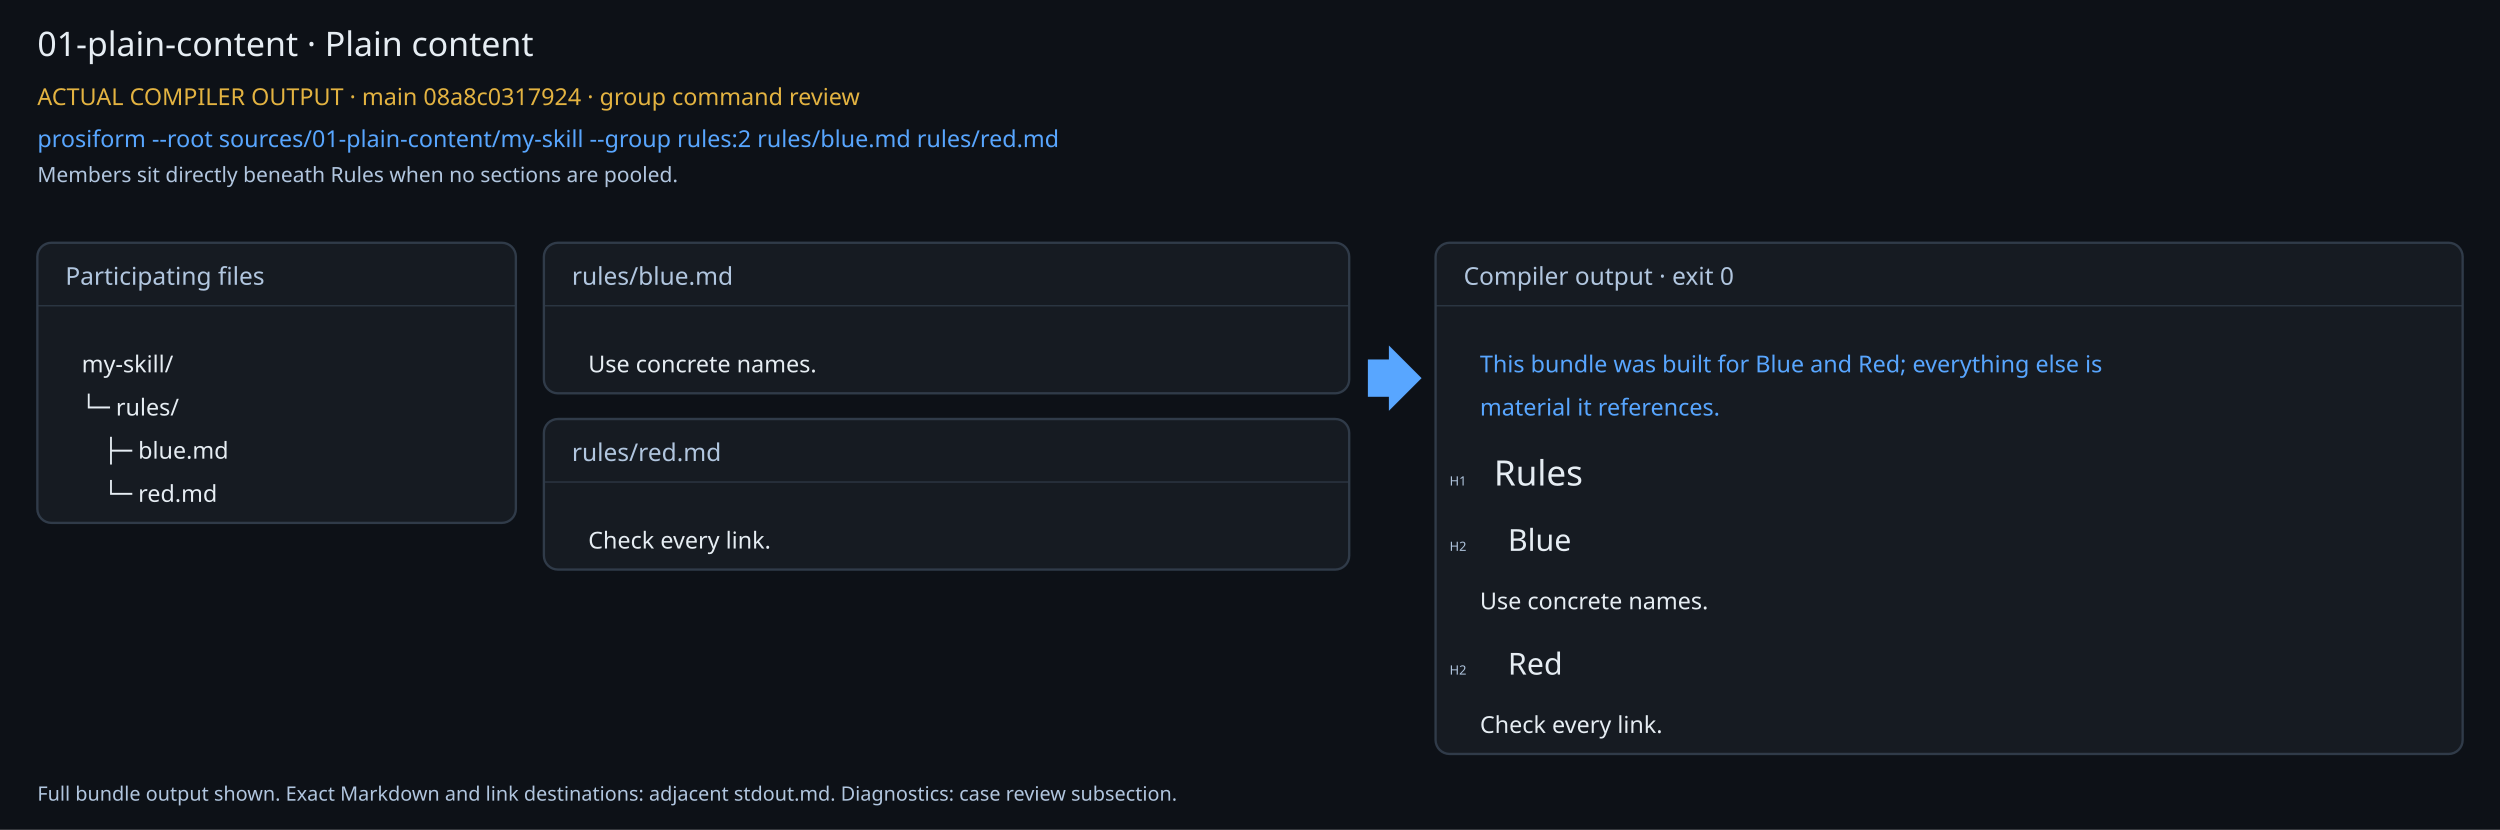
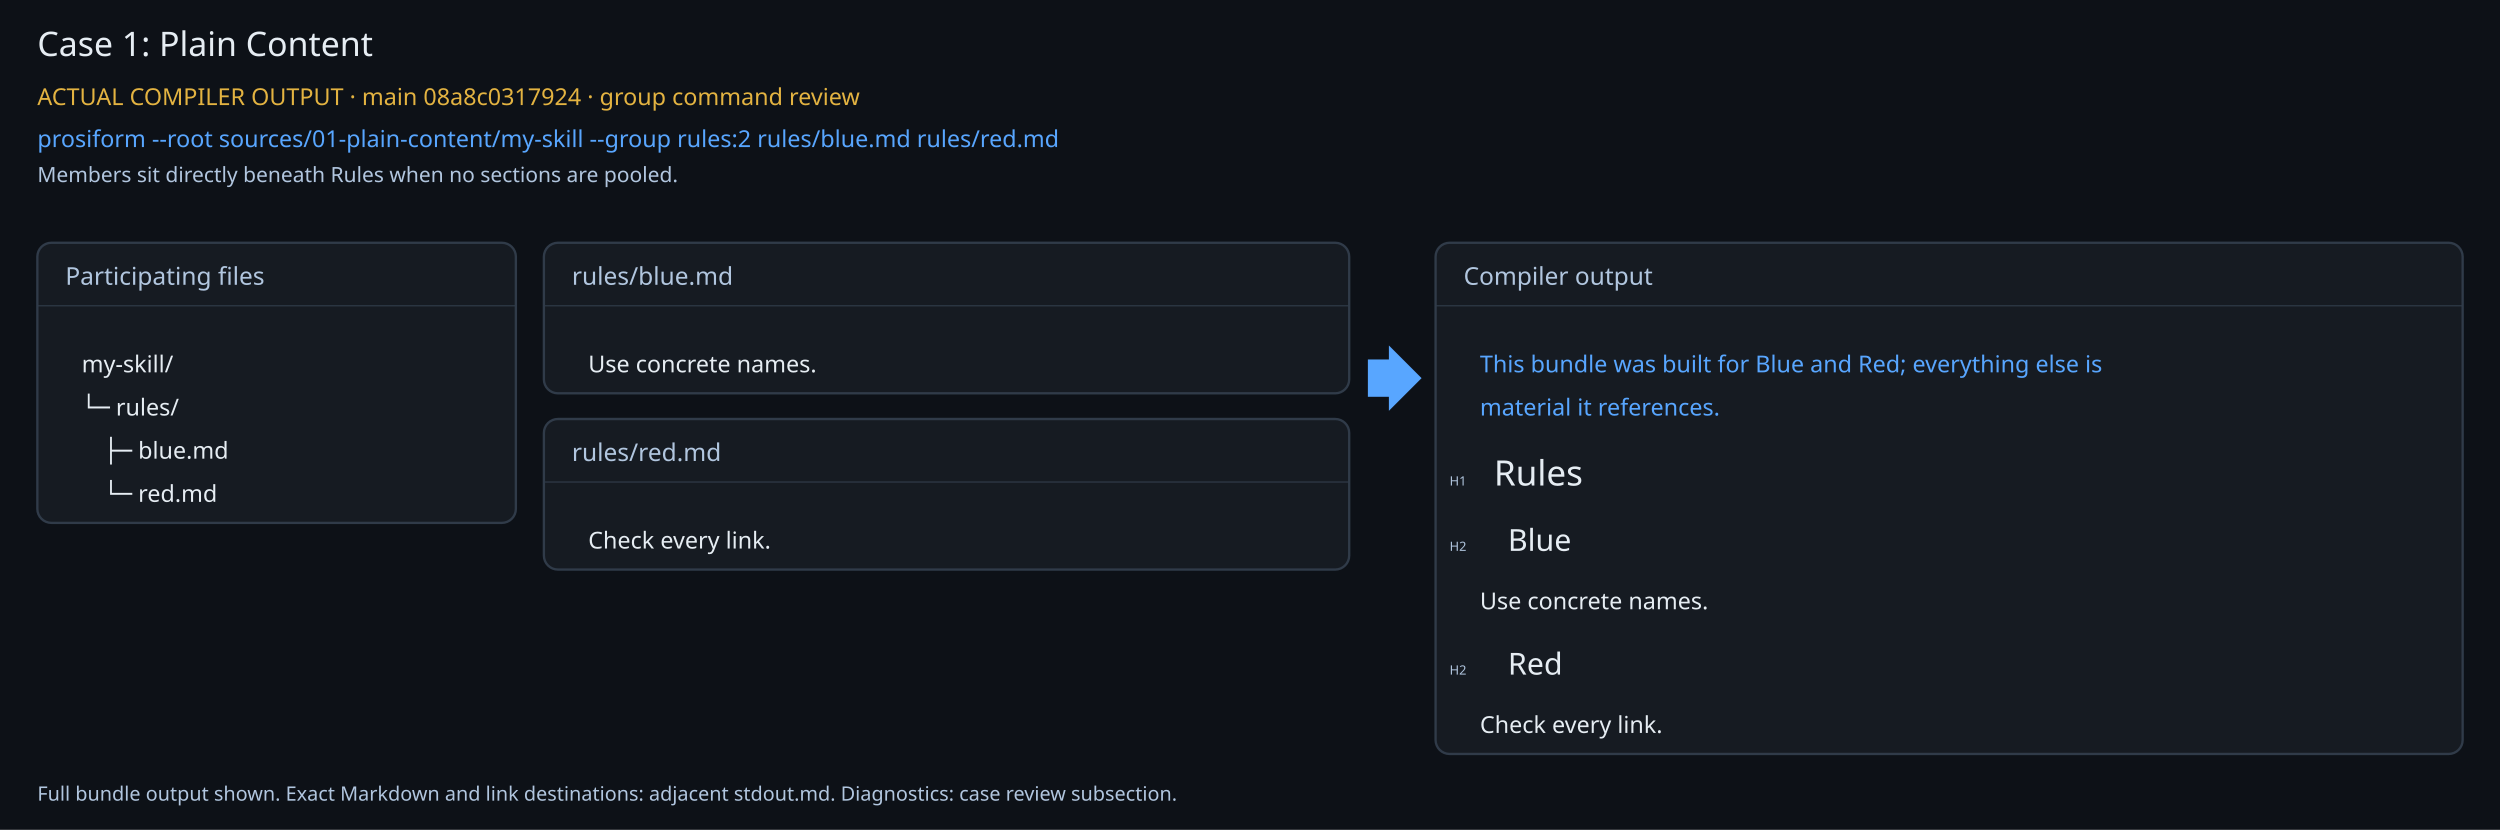
<svg xmlns="http://www.w3.org/2000/svg" width="2142" height="711" viewBox="0 0 2142 711" role="img" aria-labelledby="title desc">
  <rect width="2142" height="711" fill="#0d1117" />
  <g font-family="IBM Plex Mono" xml:space="preserve">
-     <text x="32" y="48" font-size="29" fill="#e6edf3" font-weight="400">01-plain-content · Plain content</text>
+     <text x="32" y="48" font-size="29" fill="#e6edf3" font-weight="400">Case 1: Plain Content</text>
    <text x="32" y="90" font-size="20" fill="#e3b341" font-weight="400">ACTUAL COMPILER OUTPUT · main 08a8c0317924 · group command review</text>
    <text x="32" y="126" font-size="20" fill="#58a6ff" font-weight="400">prosiform --root sources/01-plain-content/my-skill --group rules:2 rules/blue.md rules/red.md</text>
    <text x="32" y="156" font-size="18" fill="#b1c6df" font-weight="400">Members sit directly beneath Rules when no sections are pooled.</text>
    <rect x="32" y="208" width="410" height="240" rx="12" fill="#161b22" stroke="#303b49" stroke-width="2" />
    <text x="56" y="244" font-size="21" fill="#b1c6df" font-weight="400">Participating files</text>
    <path d="M32 262 H442" stroke="#303b49" />
    <text x="70" y="319" font-size="20" fill="#e6edf3" font-weight="400">my-skill/</text>
    <text x="70" y="356" font-size="20" fill="#e6edf3" font-weight="400">└─ rules/</text>
    <text x="70" y="393" font-size="20" fill="#e6edf3" font-weight="400">   ├─ blue.md</text>
    <text x="70" y="430" font-size="20" fill="#e6edf3" font-weight="400">   └─ red.md</text>
    <rect x="466" y="208" width="690" height="129" rx="12" fill="#161b22" stroke="#303b49" stroke-width="2" />
    <text x="490" y="244" font-size="21" fill="#b1c6df" font-weight="400">rules/blue.md</text>
    <path d="M466 262 H1156" stroke="#303b49" />
    <text x="504" y="319" font-size="20" fill="#e6edf3" font-weight="400">Use concrete names.</text>
    <rect x="466" y="359" width="690" height="129" rx="12" fill="#161b22" stroke="#303b49" stroke-width="2" />
    <text x="490" y="395" font-size="21" fill="#b1c6df" font-weight="400">rules/red.md</text>
    <path d="M466 413 H1156" stroke="#303b49" />
    <text x="504" y="470" font-size="20" fill="#e6edf3" font-weight="400">Check every link.</text>
    <rect x="1230" y="208" width="880" height="438" rx="12" fill="#161b22" stroke="#303b49" stroke-width="2" />
-     <text x="1254" y="244" font-size="21" fill="#b1c6df" font-weight="400">Compiler output · exit 0</text>
+     <text x="1254" y="244" font-size="21" fill="#b1c6df" font-weight="400">Compiler output</text>
    <path d="M1230 262 H2110" stroke="#303b49" />
    <text x="1268" y="319" font-size="20" fill="#58a6ff" font-weight="400">This bundle was built for Blue and Red; everything else is</text>
    <text x="1268" y="356" font-size="20" fill="#58a6ff" font-weight="400">material it references.</text>
    <text x="1242" y="416" font-size="11" fill="#b1c6df" font-weight="400">H1</text>
    <text x="1280" y="416" font-size="30" fill="#e6edf3" font-weight="500">Rules</text>
    <text x="1242" y="472" font-size="11" fill="#b1c6df" font-weight="400">H2</text>
    <text x="1292" y="472" font-size="26" fill="#e6edf3" font-weight="500">Blue</text>
    <text x="1268" y="522" font-size="20" fill="#e6edf3" font-weight="400">Use concrete names.</text>
    <text x="1242" y="578" font-size="11" fill="#b1c6df" font-weight="400">H2</text>
    <text x="1292" y="578" font-size="26" fill="#e6edf3" font-weight="500">Red</text>
    <text x="1268" y="628" font-size="20" fill="#e6edf3" font-weight="400">Check every link.</text>
    <path d="M1172 308 H1190 V296 L1218 324 L1190 352 V340 H1172Z" fill="#58a6ff" />
    <text x="32" y="686" font-size="17" fill="#b1c6df" font-weight="400">Full bundle output shown. Exact Markdown and link destinations: adjacent stdout.md. Diagnostics: case review subsection.</text>
  </g>
</svg>
